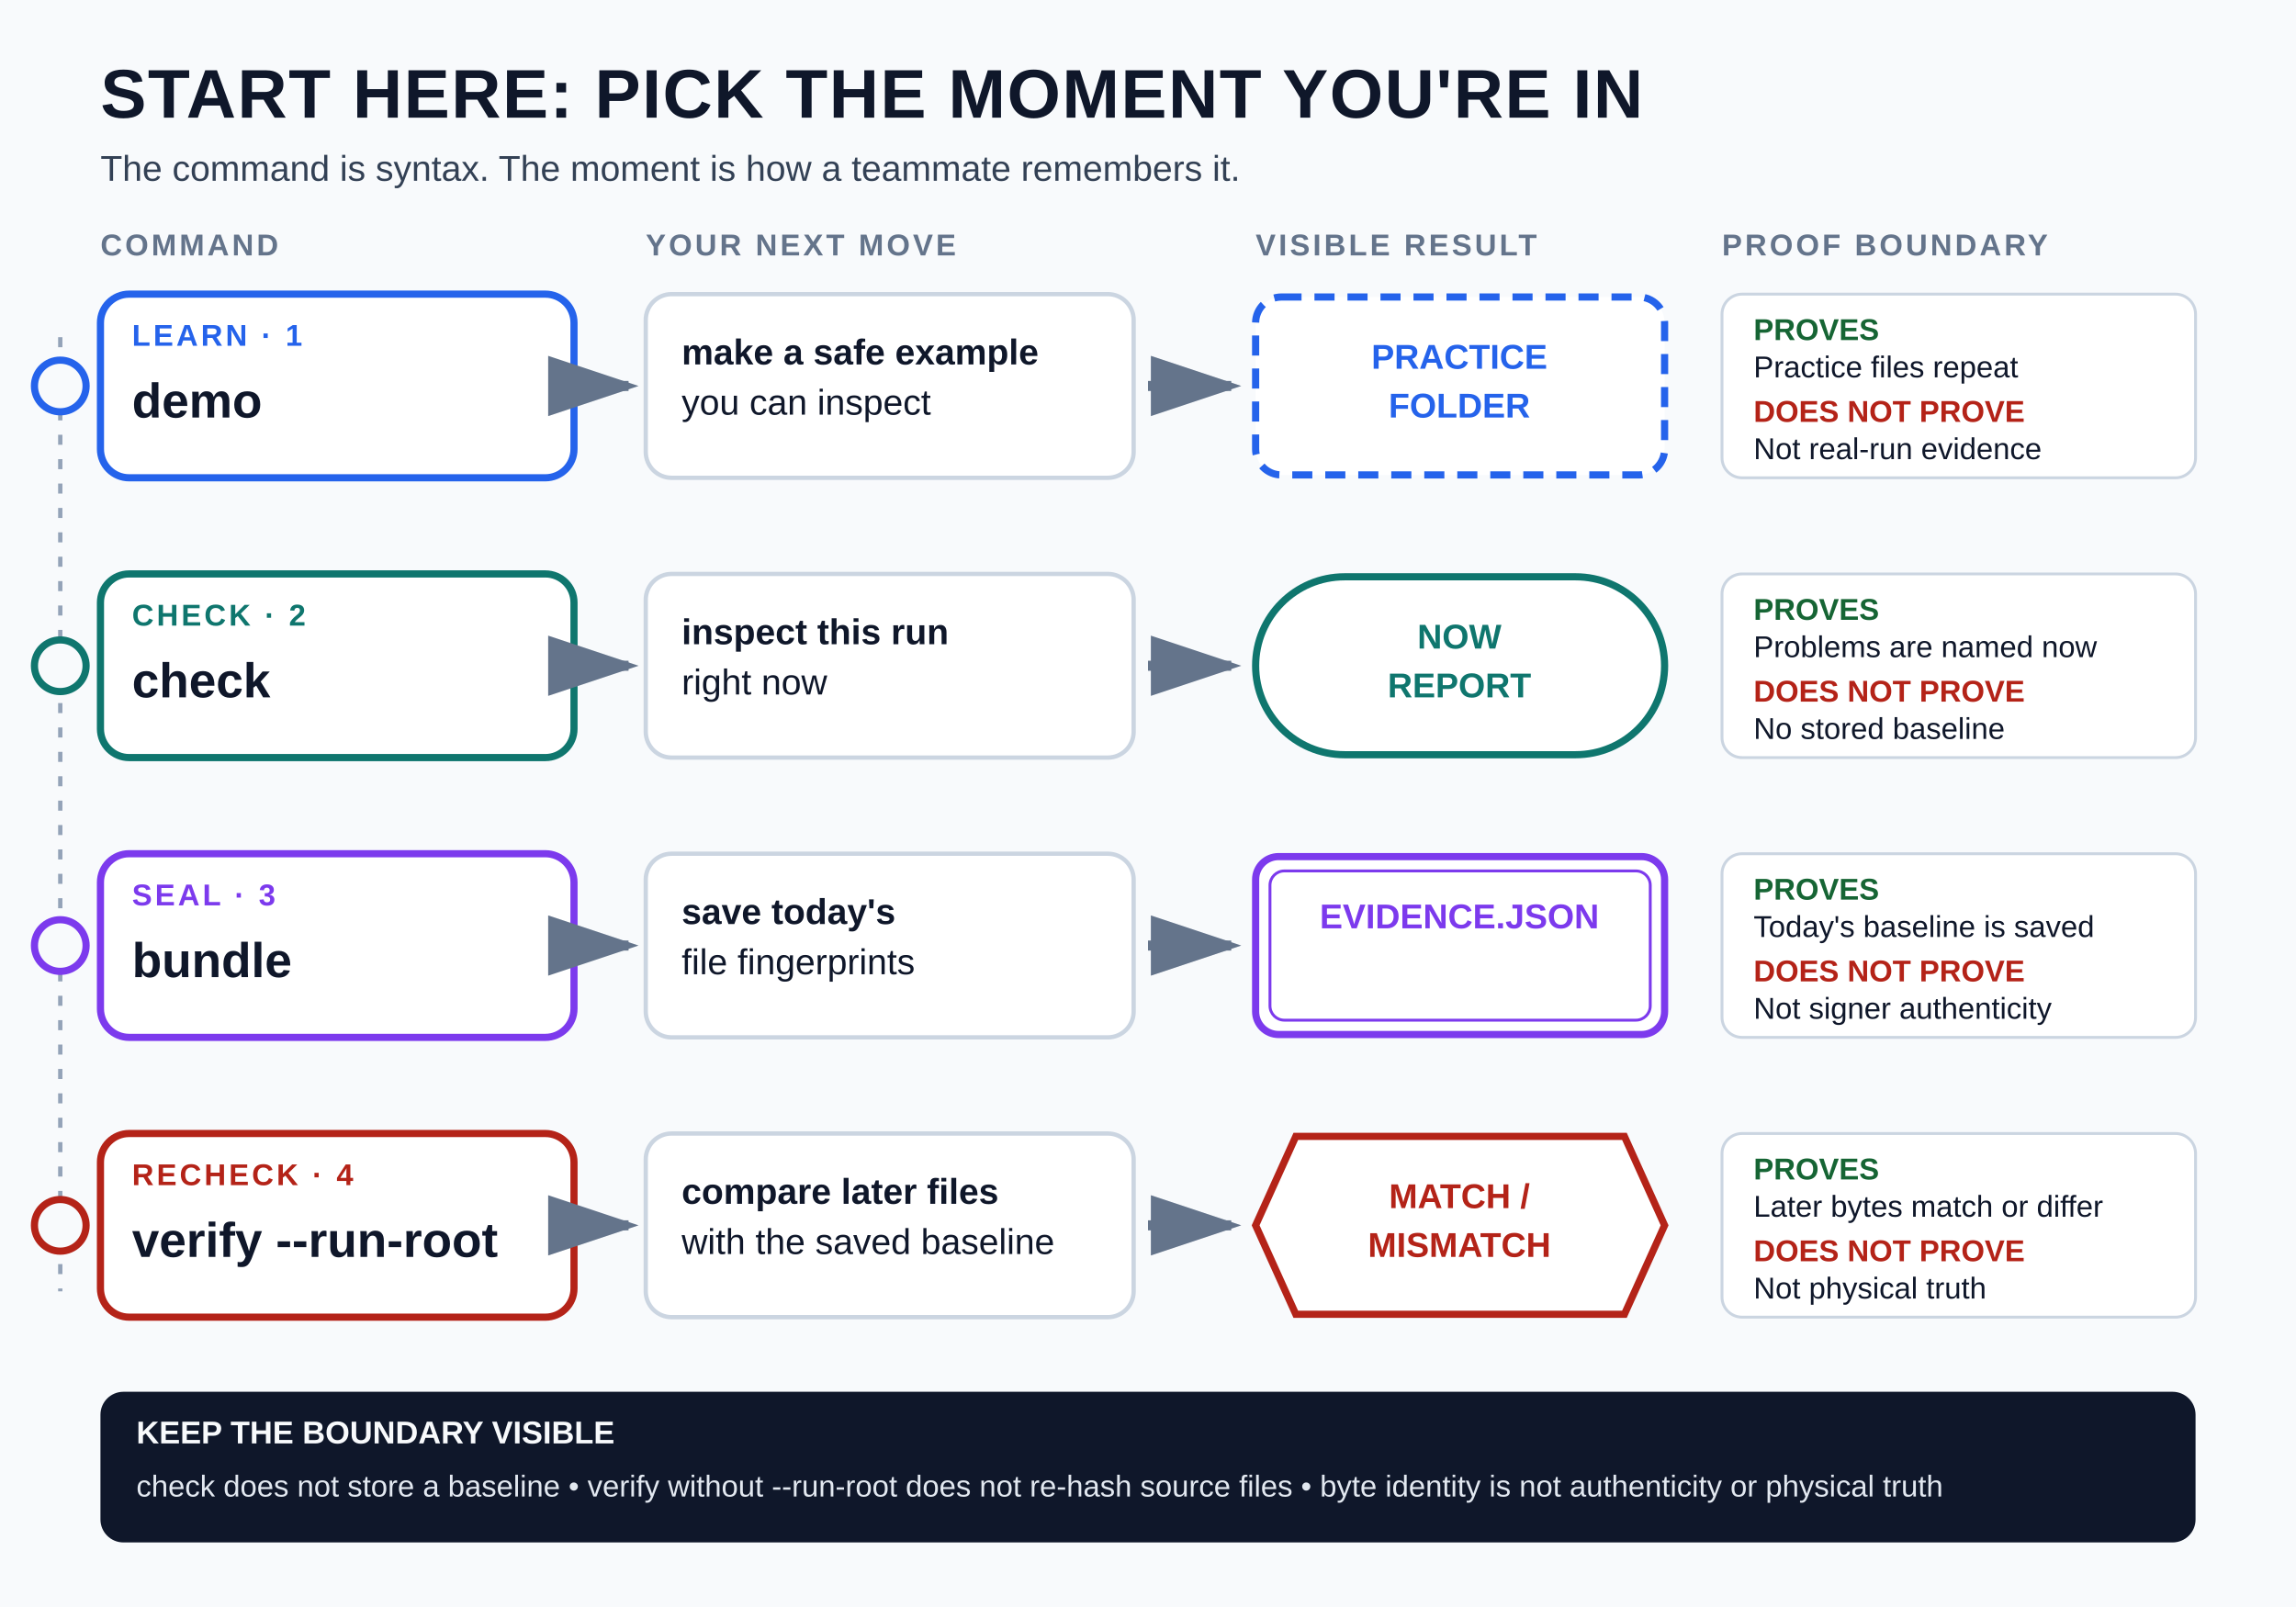
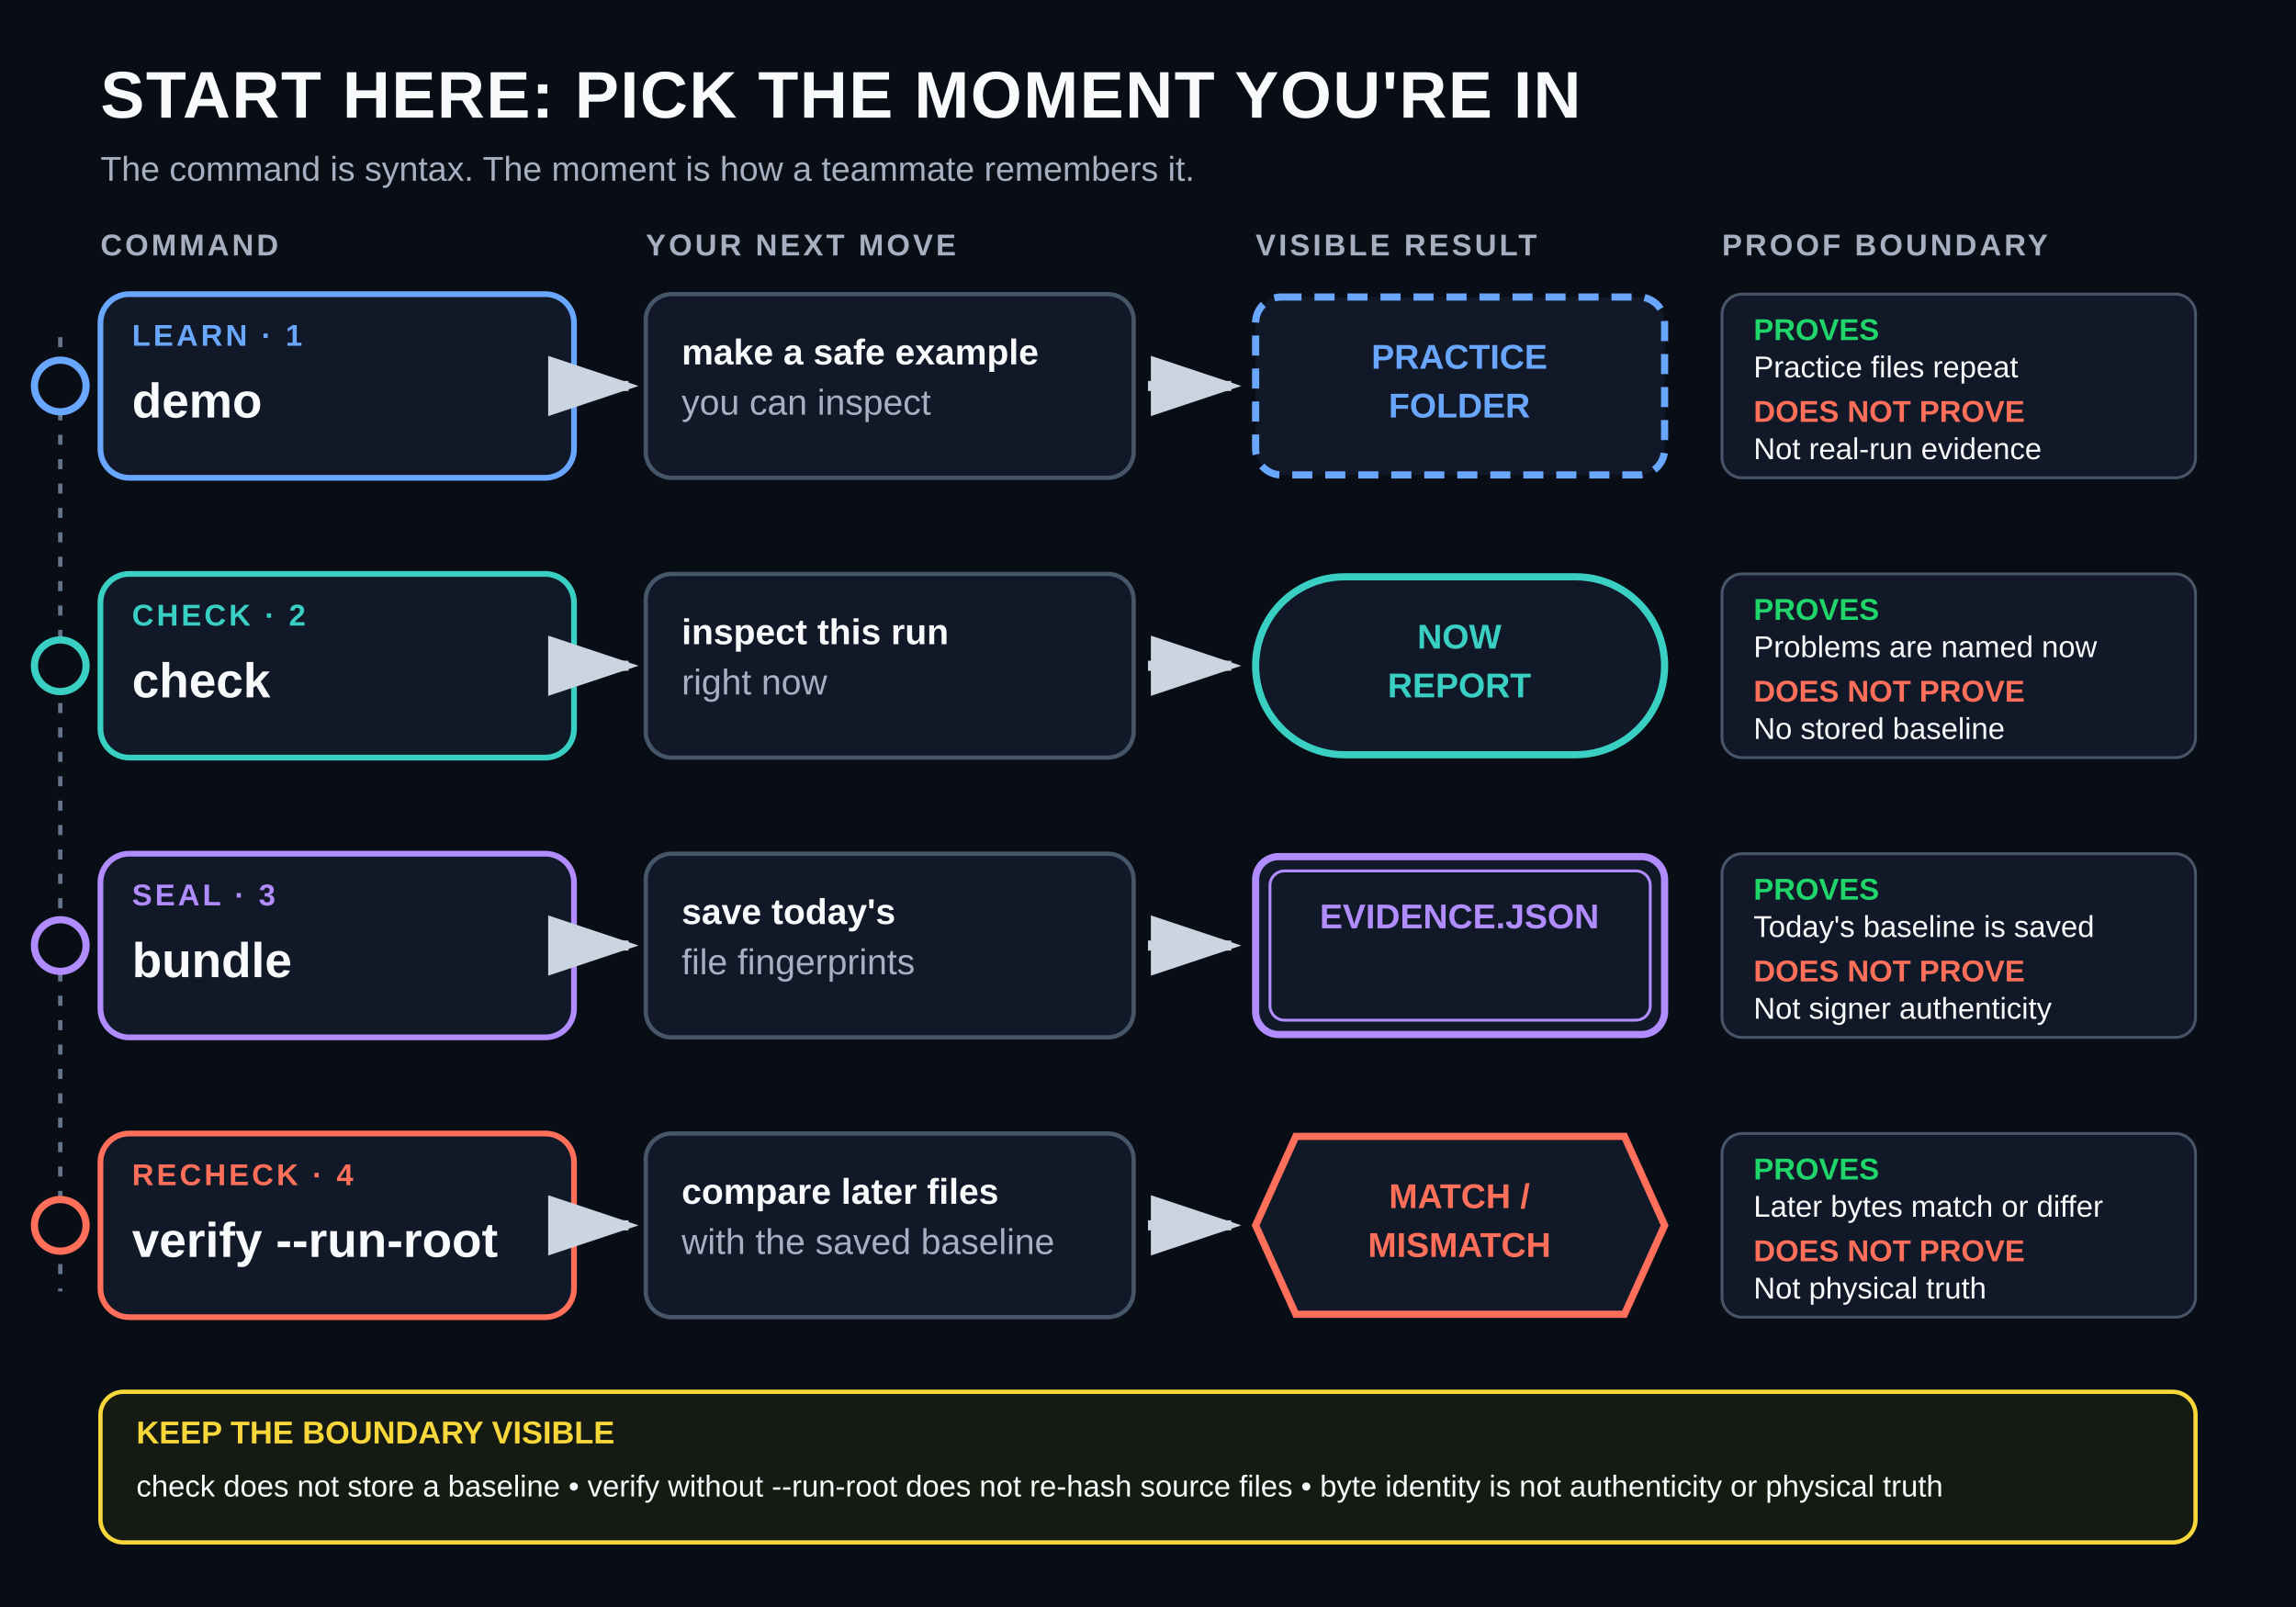
<svg xmlns="http://www.w3.org/2000/svg" width="1600" height="1120" viewBox="0 0 1600 1120" role="img" aria-labelledby="figure-title figure-desc">
  <defs>
    <marker id="arrow" markerWidth="10" markerHeight="10" refX="8" refY="3" orient="auto">
-       <path d="M0,0 L0,6 L9,3 z" fill="#64748B" />
+       <path d="M0,0 L0,6 L9,3 z" fill="#CBD5E1" />
    </marker>
  </defs>
-   <rect width="1600" height="1120" fill="#F8FAFC" />
-   <text x="70" y="82" fill="#0F172A" font-family="Arial, sans-serif" font-size="48" font-weight="700" letter-spacing="1">START HERE: PICK THE MOMENT YOU'RE IN</text>
-   <text x="70" y="126" fill="#334155" font-family="Arial, sans-serif" font-size="25">The command is syntax. The moment is how a teammate remembers it.</text>
-   <text x="70" y="178" fill="#64748B" font-family="Arial, sans-serif" font-size="21" font-weight="700" letter-spacing="2">COMMAND</text>
-   <text x="450" y="178" fill="#64748B" font-family="Arial, sans-serif" font-size="21" font-weight="700" letter-spacing="2">YOUR NEXT MOVE</text>
-   <text x="875" y="178" fill="#64748B" font-family="Arial, sans-serif" font-size="21" font-weight="700" letter-spacing="2">VISIBLE RESULT</text>
-   <text x="1200" y="178" fill="#64748B" font-family="Arial, sans-serif" font-size="21" font-weight="700" letter-spacing="2">PROOF BOUNDARY</text>
-   <path d="M42 235 V900" stroke="#94A3B8" stroke-width="3" stroke-dasharray="7 10" />
-   <circle cx="42" cy="269" r="18" fill="#F8FAFC" stroke="#2563EB" stroke-width="5" />
-   <rect x="70" y="205" width="330" height="128" rx="20" fill="#FFFFFF" stroke="#2563EB" stroke-width="5" />
-   <text x="92" y="241" fill="#2563EB" font-family="Arial, sans-serif" font-size="21" font-weight="700" letter-spacing="2">LEARN · 1</text>
-   <text x="92" y="291" fill="#0F172A" font-family="Arial, sans-serif" font-size="34" font-weight="700">demo</text>
-   <path d="M410 269 H438" stroke="#64748B" stroke-width="7" marker-end="url(#arrow)" />
-   <rect x="450" y="205" width="340" height="128" rx="18" fill="#FFFFFF" stroke="#CBD5E1" stroke-width="3" />
-   <text x="475" y="254" fill="#0F172A" font-family="Arial, sans-serif" font-size="25" font-weight="700">make a safe example</text>
-   <text x="475" y="289" fill="#0F172A" font-family="Arial, sans-serif" font-size="25" font-weight="400">you can inspect</text>
-   <path d="M800 269 H858" stroke="#64748B" stroke-width="7" marker-end="url(#arrow)" />
-   <rect x="875" y="207" width="285" height="124" rx="18" fill="#FFFFFF" stroke="#2563EB" stroke-width="5" stroke-dasharray="14 9" />
-   <text x="1017" y="257" text-anchor="middle" fill="#2563EB" font-family="Arial, sans-serif" font-size="24" font-weight="700">PRACTICE</text>
-   <text x="1017" y="291" text-anchor="middle" fill="#2563EB" font-family="Arial, sans-serif" font-size="24" font-weight="700">FOLDER</text>
-   <rect x="1200" y="205" width="330" height="128" rx="14" fill="#FFFFFF" stroke="#CBD5E1" stroke-width="2" />
-   <text x="1222" y="237" fill="#166534" font-family="Arial, sans-serif" font-size="21" font-weight="700">PROVES</text>
-   <text x="1222" y="263" fill="#0F172A" font-family="Arial, sans-serif" font-size="21">Practice files repeat</text>
-   <text x="1222" y="294" fill="#B42318" font-family="Arial, sans-serif" font-size="21" font-weight="700">DOES NOT PROVE</text>
-   <text x="1222" y="320" fill="#0F172A" font-family="Arial, sans-serif" font-size="21">Not real-run evidence</text>
-   <circle cx="42" cy="464" r="18" fill="#F8FAFC" stroke="#0F766E" stroke-width="5" />
-   <rect x="70" y="400" width="330" height="128" rx="20" fill="#FFFFFF" stroke="#0F766E" stroke-width="5" />
-   <text x="92" y="436" fill="#0F766E" font-family="Arial, sans-serif" font-size="21" font-weight="700" letter-spacing="2">CHECK · 2</text>
-   <text x="92" y="486" fill="#0F172A" font-family="Arial, sans-serif" font-size="34" font-weight="700">check</text>
-   <path d="M410 464 H438" stroke="#64748B" stroke-width="7" marker-end="url(#arrow)" />
-   <rect x="450" y="400" width="340" height="128" rx="18" fill="#FFFFFF" stroke="#CBD5E1" stroke-width="3" />
-   <text x="475" y="449" fill="#0F172A" font-family="Arial, sans-serif" font-size="25" font-weight="700">inspect this run</text>
-   <text x="475" y="484" fill="#0F172A" font-family="Arial, sans-serif" font-size="25" font-weight="400">right now</text>
-   <path d="M800 464 H858" stroke="#64748B" stroke-width="7" marker-end="url(#arrow)" />
-   <rect x="875" y="402" width="285" height="124" rx="62" fill="#FFFFFF" stroke="#0F766E" stroke-width="5" />
-   <text x="1017" y="452" text-anchor="middle" fill="#0F766E" font-family="Arial, sans-serif" font-size="24" font-weight="700">NOW</text>
-   <text x="1017" y="486" text-anchor="middle" fill="#0F766E" font-family="Arial, sans-serif" font-size="24" font-weight="700">REPORT</text>
-   <rect x="1200" y="400" width="330" height="128" rx="14" fill="#FFFFFF" stroke="#CBD5E1" stroke-width="2" />
-   <text x="1222" y="432" fill="#166534" font-family="Arial, sans-serif" font-size="21" font-weight="700">PROVES</text>
-   <text x="1222" y="458" fill="#0F172A" font-family="Arial, sans-serif" font-size="21">Problems are named now</text>
-   <text x="1222" y="489" fill="#B42318" font-family="Arial, sans-serif" font-size="21" font-weight="700">DOES NOT PROVE</text>
-   <text x="1222" y="515" fill="#0F172A" font-family="Arial, sans-serif" font-size="21">No stored baseline</text>
-   <circle cx="42" cy="659" r="18" fill="#F8FAFC" stroke="#7C3AED" stroke-width="5" />
-   <rect x="70" y="595" width="330" height="128" rx="20" fill="#FFFFFF" stroke="#7C3AED" stroke-width="5" />
-   <text x="92" y="631" fill="#7C3AED" font-family="Arial, sans-serif" font-size="21" font-weight="700" letter-spacing="2">SEAL · 3</text>
-   <text x="92" y="681" fill="#0F172A" font-family="Arial, sans-serif" font-size="34" font-weight="700">bundle</text>
-   <path d="M410 659 H438" stroke="#64748B" stroke-width="7" marker-end="url(#arrow)" />
-   <rect x="450" y="595" width="340" height="128" rx="18" fill="#FFFFFF" stroke="#CBD5E1" stroke-width="3" />
-   <text x="475" y="644" fill="#0F172A" font-family="Arial, sans-serif" font-size="25" font-weight="700">save today's</text>
-   <text x="475" y="679" fill="#0F172A" font-family="Arial, sans-serif" font-size="25" font-weight="400">file fingerprints</text>
-   <path d="M800 659 H858" stroke="#64748B" stroke-width="7" marker-end="url(#arrow)" />
-   <rect x="875" y="597" width="285" height="124" rx="16" fill="#FFFFFF" stroke="#7C3AED" stroke-width="5" />
-   <rect x="885" y="607" width="265" height="104" rx="10" fill="none" stroke="#7C3AED" stroke-width="2" />
-   <text x="1017" y="647" text-anchor="middle" fill="#7C3AED" font-family="Arial, sans-serif" font-size="24" font-weight="700">EVIDENCE.JSON</text>
-   <rect x="1200" y="595" width="330" height="128" rx="14" fill="#FFFFFF" stroke="#CBD5E1" stroke-width="2" />
-   <text x="1222" y="627" fill="#166534" font-family="Arial, sans-serif" font-size="21" font-weight="700">PROVES</text>
-   <text x="1222" y="653" fill="#0F172A" font-family="Arial, sans-serif" font-size="21">Today's baseline is saved</text>
-   <text x="1222" y="684" fill="#B42318" font-family="Arial, sans-serif" font-size="21" font-weight="700">DOES NOT PROVE</text>
-   <text x="1222" y="710" fill="#0F172A" font-family="Arial, sans-serif" font-size="21">Not signer authenticity</text>
-   <circle cx="42" cy="854" r="18" fill="#F8FAFC" stroke="#B42318" stroke-width="5" />
-   <rect x="70" y="790" width="330" height="128" rx="20" fill="#FFFFFF" stroke="#B42318" stroke-width="5" />
-   <text x="92" y="826" fill="#B42318" font-family="Arial, sans-serif" font-size="21" font-weight="700" letter-spacing="2">RECHECK · 4</text>
-   <text x="92" y="876" fill="#0F172A" font-family="Arial, sans-serif" font-size="34" font-weight="700">verify --run-root</text>
-   <path d="M410 854 H438" stroke="#64748B" stroke-width="7" marker-end="url(#arrow)" />
-   <rect x="450" y="790" width="340" height="128" rx="18" fill="#FFFFFF" stroke="#CBD5E1" stroke-width="3" />
-   <text x="475" y="839" fill="#0F172A" font-family="Arial, sans-serif" font-size="25" font-weight="700">compare later files</text>
-   <text x="475" y="874" fill="#0F172A" font-family="Arial, sans-serif" font-size="25" font-weight="400">with the saved baseline</text>
-   <path d="M800 854 H858" stroke="#64748B" stroke-width="7" marker-end="url(#arrow)" />
-   <path d="M903 792 H1132 L1160 854 L1132 916 H903 L875 854 Z" fill="#FFFFFF" stroke="#B42318" stroke-width="5" />
-   <text x="1017" y="842" text-anchor="middle" fill="#B42318" font-family="Arial, sans-serif" font-size="24" font-weight="700">MATCH /</text>
-   <text x="1017" y="876" text-anchor="middle" fill="#B42318" font-family="Arial, sans-serif" font-size="24" font-weight="700">MISMATCH</text>
-   <rect x="1200" y="790" width="330" height="128" rx="14" fill="#FFFFFF" stroke="#CBD5E1" stroke-width="2" />
-   <text x="1222" y="822" fill="#166534" font-family="Arial, sans-serif" font-size="21" font-weight="700">PROVES</text>
-   <text x="1222" y="848" fill="#0F172A" font-family="Arial, sans-serif" font-size="21">Later bytes match or differ</text>
-   <text x="1222" y="879" fill="#B42318" font-family="Arial, sans-serif" font-size="21" font-weight="700">DOES NOT PROVE</text>
-   <text x="1222" y="905" fill="#0F172A" font-family="Arial, sans-serif" font-size="21">Not physical truth</text>
-   <rect x="70" y="970" width="1460" height="105" rx="16" fill="#0F172A" />
-   <text x="95" y="1006" fill="#F8FAFC" font-family="Arial, sans-serif" font-size="22" font-weight="700">KEEP THE BOUNDARY VISIBLE</text>
-   <text x="95" y="1043" fill="#E2E8F0" font-family="Arial, sans-serif" font-size="21">check does not store a baseline  •  verify without --run-root does not re-hash source files  •  byte identity is not authenticity or physical truth</text>
+   <rect width="1600" height="1120" fill="#090E16" />
+   <text x="70" y="82" fill="#F8FAFC" font-family="Arial, sans-serif" font-size="46" font-weight="700" letter-spacing="1">START HERE: PICK THE MOMENT YOU'RE IN</text>
+   <text x="70" y="126" fill="#A7B0C0" font-family="Arial, sans-serif" font-size="24">The command is syntax. The moment is how a teammate remembers it.</text>
+   <text x="70" y="178" fill="#A7B0C0" font-family="Arial, sans-serif" font-size="21" font-weight="700" letter-spacing="2">COMMAND</text>
+   <text x="450" y="178" fill="#A7B0C0" font-family="Arial, sans-serif" font-size="21" font-weight="700" letter-spacing="2">YOUR NEXT MOVE</text>
+   <text x="875" y="178" fill="#A7B0C0" font-family="Arial, sans-serif" font-size="21" font-weight="700" letter-spacing="2">VISIBLE RESULT</text>
+   <text x="1200" y="178" fill="#A7B0C0" font-family="Arial, sans-serif" font-size="21" font-weight="700" letter-spacing="2">PROOF BOUNDARY</text>
+   <path d="M42 235 V900" stroke="#64748B" stroke-width="3" stroke-dasharray="7 10" />
+   <circle cx="42" cy="269" r="18" fill="#090E16" stroke="#69A7FF" stroke-width="5" />
+   <rect x="70" y="205" width="330" height="128" rx="20" fill="#111827" stroke="#69A7FF" stroke-width="4" />
+   <text x="92" y="241" fill="#69A7FF" font-family="Arial, sans-serif" font-size="21" font-weight="700" letter-spacing="2">LEARN · 1</text>
+   <text x="92" y="291" fill="#F8FAFC" font-family="Arial, sans-serif" font-size="34" font-weight="700">demo</text>
+   <path d="M410 269 H438" stroke="#CBD5E1" stroke-width="7" marker-end="url(#arrow)" />
+   <rect x="450" y="205" width="340" height="128" rx="18" fill="#111827" stroke="#475569" stroke-width="3" />
+   <text x="475" y="254" fill="#F8FAFC" font-family="Arial, sans-serif" font-size="25" font-weight="700">make a safe example</text>
+   <text x="475" y="289" fill="#A7B0C0" font-family="Arial, sans-serif" font-size="25" font-weight="400">you can inspect</text>
+   <path d="M800 269 H858" stroke="#CBD5E1" stroke-width="7" marker-end="url(#arrow)" />
+   <rect x="875" y="207" width="285" height="124" rx="18" fill="#111827" stroke="#69A7FF" stroke-width="5" stroke-dasharray="14 9" />
+   <text x="1017" y="257" text-anchor="middle" fill="#69A7FF" font-family="Arial, sans-serif" font-size="24" font-weight="700">PRACTICE</text>
+   <text x="1017" y="291" text-anchor="middle" fill="#69A7FF" font-family="Arial, sans-serif" font-size="24" font-weight="700">FOLDER</text>
+   <rect x="1200" y="205" width="330" height="128" rx="14" fill="#111827" stroke="#475569" stroke-width="2" />
+   <text x="1222" y="237" fill="#20D66B" font-family="Arial, sans-serif" font-size="21" font-weight="700">PROVES</text>
+   <text x="1222" y="263" fill="#F8FAFC" font-family="Arial, sans-serif" font-size="21">Practice files repeat</text>
+   <text x="1222" y="294" fill="#FF6F59" font-family="Arial, sans-serif" font-size="21" font-weight="700">DOES NOT PROVE</text>
+   <text x="1222" y="320" fill="#F8FAFC" font-family="Arial, sans-serif" font-size="21">Not real-run evidence</text>
+   <circle cx="42" cy="464" r="18" fill="#090E16" stroke="#39D0C3" stroke-width="5" />
+   <rect x="70" y="400" width="330" height="128" rx="20" fill="#111827" stroke="#39D0C3" stroke-width="4" />
+   <text x="92" y="436" fill="#39D0C3" font-family="Arial, sans-serif" font-size="21" font-weight="700" letter-spacing="2">CHECK · 2</text>
+   <text x="92" y="486" fill="#F8FAFC" font-family="Arial, sans-serif" font-size="34" font-weight="700">check</text>
+   <path d="M410 464 H438" stroke="#CBD5E1" stroke-width="7" marker-end="url(#arrow)" />
+   <rect x="450" y="400" width="340" height="128" rx="18" fill="#111827" stroke="#475569" stroke-width="3" />
+   <text x="475" y="449" fill="#F8FAFC" font-family="Arial, sans-serif" font-size="25" font-weight="700">inspect this run</text>
+   <text x="475" y="484" fill="#A7B0C0" font-family="Arial, sans-serif" font-size="25" font-weight="400">right now</text>
+   <path d="M800 464 H858" stroke="#CBD5E1" stroke-width="7" marker-end="url(#arrow)" />
+   <rect x="875" y="402" width="285" height="124" rx="62" fill="#111827" stroke="#39D0C3" stroke-width="5" />
+   <text x="1017" y="452" text-anchor="middle" fill="#39D0C3" font-family="Arial, sans-serif" font-size="24" font-weight="700">NOW</text>
+   <text x="1017" y="486" text-anchor="middle" fill="#39D0C3" font-family="Arial, sans-serif" font-size="24" font-weight="700">REPORT</text>
+   <rect x="1200" y="400" width="330" height="128" rx="14" fill="#111827" stroke="#475569" stroke-width="2" />
+   <text x="1222" y="432" fill="#20D66B" font-family="Arial, sans-serif" font-size="21" font-weight="700">PROVES</text>
+   <text x="1222" y="458" fill="#F8FAFC" font-family="Arial, sans-serif" font-size="21">Problems are named now</text>
+   <text x="1222" y="489" fill="#FF6F59" font-family="Arial, sans-serif" font-size="21" font-weight="700">DOES NOT PROVE</text>
+   <text x="1222" y="515" fill="#F8FAFC" font-family="Arial, sans-serif" font-size="21">No stored baseline</text>
+   <circle cx="42" cy="659" r="18" fill="#090E16" stroke="#B18CFF" stroke-width="5" />
+   <rect x="70" y="595" width="330" height="128" rx="20" fill="#111827" stroke="#B18CFF" stroke-width="4" />
+   <text x="92" y="631" fill="#B18CFF" font-family="Arial, sans-serif" font-size="21" font-weight="700" letter-spacing="2">SEAL · 3</text>
+   <text x="92" y="681" fill="#F8FAFC" font-family="Arial, sans-serif" font-size="34" font-weight="700">bundle</text>
+   <path d="M410 659 H438" stroke="#CBD5E1" stroke-width="7" marker-end="url(#arrow)" />
+   <rect x="450" y="595" width="340" height="128" rx="18" fill="#111827" stroke="#475569" stroke-width="3" />
+   <text x="475" y="644" fill="#F8FAFC" font-family="Arial, sans-serif" font-size="25" font-weight="700">save today's</text>
+   <text x="475" y="679" fill="#A7B0C0" font-family="Arial, sans-serif" font-size="25" font-weight="400">file fingerprints</text>
+   <path d="M800 659 H858" stroke="#CBD5E1" stroke-width="7" marker-end="url(#arrow)" />
+   <rect x="875" y="597" width="285" height="124" rx="16" fill="#111827" stroke="#B18CFF" stroke-width="5" />
+   <rect x="885" y="607" width="265" height="104" rx="10" fill="none" stroke="#B18CFF" stroke-width="2" />
+   <text x="1017" y="647" text-anchor="middle" fill="#B18CFF" font-family="Arial, sans-serif" font-size="24" font-weight="700">EVIDENCE.JSON</text>
+   <rect x="1200" y="595" width="330" height="128" rx="14" fill="#111827" stroke="#475569" stroke-width="2" />
+   <text x="1222" y="627" fill="#20D66B" font-family="Arial, sans-serif" font-size="21" font-weight="700">PROVES</text>
+   <text x="1222" y="653" fill="#F8FAFC" font-family="Arial, sans-serif" font-size="21">Today's baseline is saved</text>
+   <text x="1222" y="684" fill="#FF6F59" font-family="Arial, sans-serif" font-size="21" font-weight="700">DOES NOT PROVE</text>
+   <text x="1222" y="710" fill="#F8FAFC" font-family="Arial, sans-serif" font-size="21">Not signer authenticity</text>
+   <circle cx="42" cy="854" r="18" fill="#090E16" stroke="#FF6F59" stroke-width="5" />
+   <rect x="70" y="790" width="330" height="128" rx="20" fill="#111827" stroke="#FF6F59" stroke-width="4" />
+   <text x="92" y="826" fill="#FF6F59" font-family="Arial, sans-serif" font-size="21" font-weight="700" letter-spacing="2">RECHECK · 4</text>
+   <text x="92" y="876" fill="#F8FAFC" font-family="Arial, sans-serif" font-size="34" font-weight="700">verify --run-root</text>
+   <path d="M410 854 H438" stroke="#CBD5E1" stroke-width="7" marker-end="url(#arrow)" />
+   <rect x="450" y="790" width="340" height="128" rx="18" fill="#111827" stroke="#475569" stroke-width="3" />
+   <text x="475" y="839" fill="#F8FAFC" font-family="Arial, sans-serif" font-size="25" font-weight="700">compare later files</text>
+   <text x="475" y="874" fill="#A7B0C0" font-family="Arial, sans-serif" font-size="25" font-weight="400">with the saved baseline</text>
+   <path d="M800 854 H858" stroke="#CBD5E1" stroke-width="7" marker-end="url(#arrow)" />
+   <path d="M903 792 H1132 L1160 854 L1132 916 H903 L875 854 Z" fill="#111827" stroke="#FF6F59" stroke-width="5" />
+   <text x="1017" y="842" text-anchor="middle" fill="#FF6F59" font-family="Arial, sans-serif" font-size="24" font-weight="700">MATCH /</text>
+   <text x="1017" y="876" text-anchor="middle" fill="#FF6F59" font-family="Arial, sans-serif" font-size="24" font-weight="700">MISMATCH</text>
+   <rect x="1200" y="790" width="330" height="128" rx="14" fill="#111827" stroke="#475569" stroke-width="2" />
+   <text x="1222" y="822" fill="#20D66B" font-family="Arial, sans-serif" font-size="21" font-weight="700">PROVES</text>
+   <text x="1222" y="848" fill="#F8FAFC" font-family="Arial, sans-serif" font-size="21">Later bytes match or differ</text>
+   <text x="1222" y="879" fill="#FF6F59" font-family="Arial, sans-serif" font-size="21" font-weight="700">DOES NOT PROVE</text>
+   <text x="1222" y="905" fill="#F8FAFC" font-family="Arial, sans-serif" font-size="21">Not physical truth</text>
+   <rect x="70" y="970" width="1460" height="105" rx="16" fill="#151A13" stroke="#F7D73A" stroke-width="3" />
+   <text x="95" y="1006" fill="#F7D73A" font-family="Arial, sans-serif" font-size="22" font-weight="700">KEEP THE BOUNDARY VISIBLE</text>
+   <text x="95" y="1043" fill="#F8FAFC" font-family="Arial, sans-serif" font-size="21">check does not store a baseline  •  verify without --run-root does not re-hash source files  •  byte identity is not authenticity or physical truth</text>
</svg>
